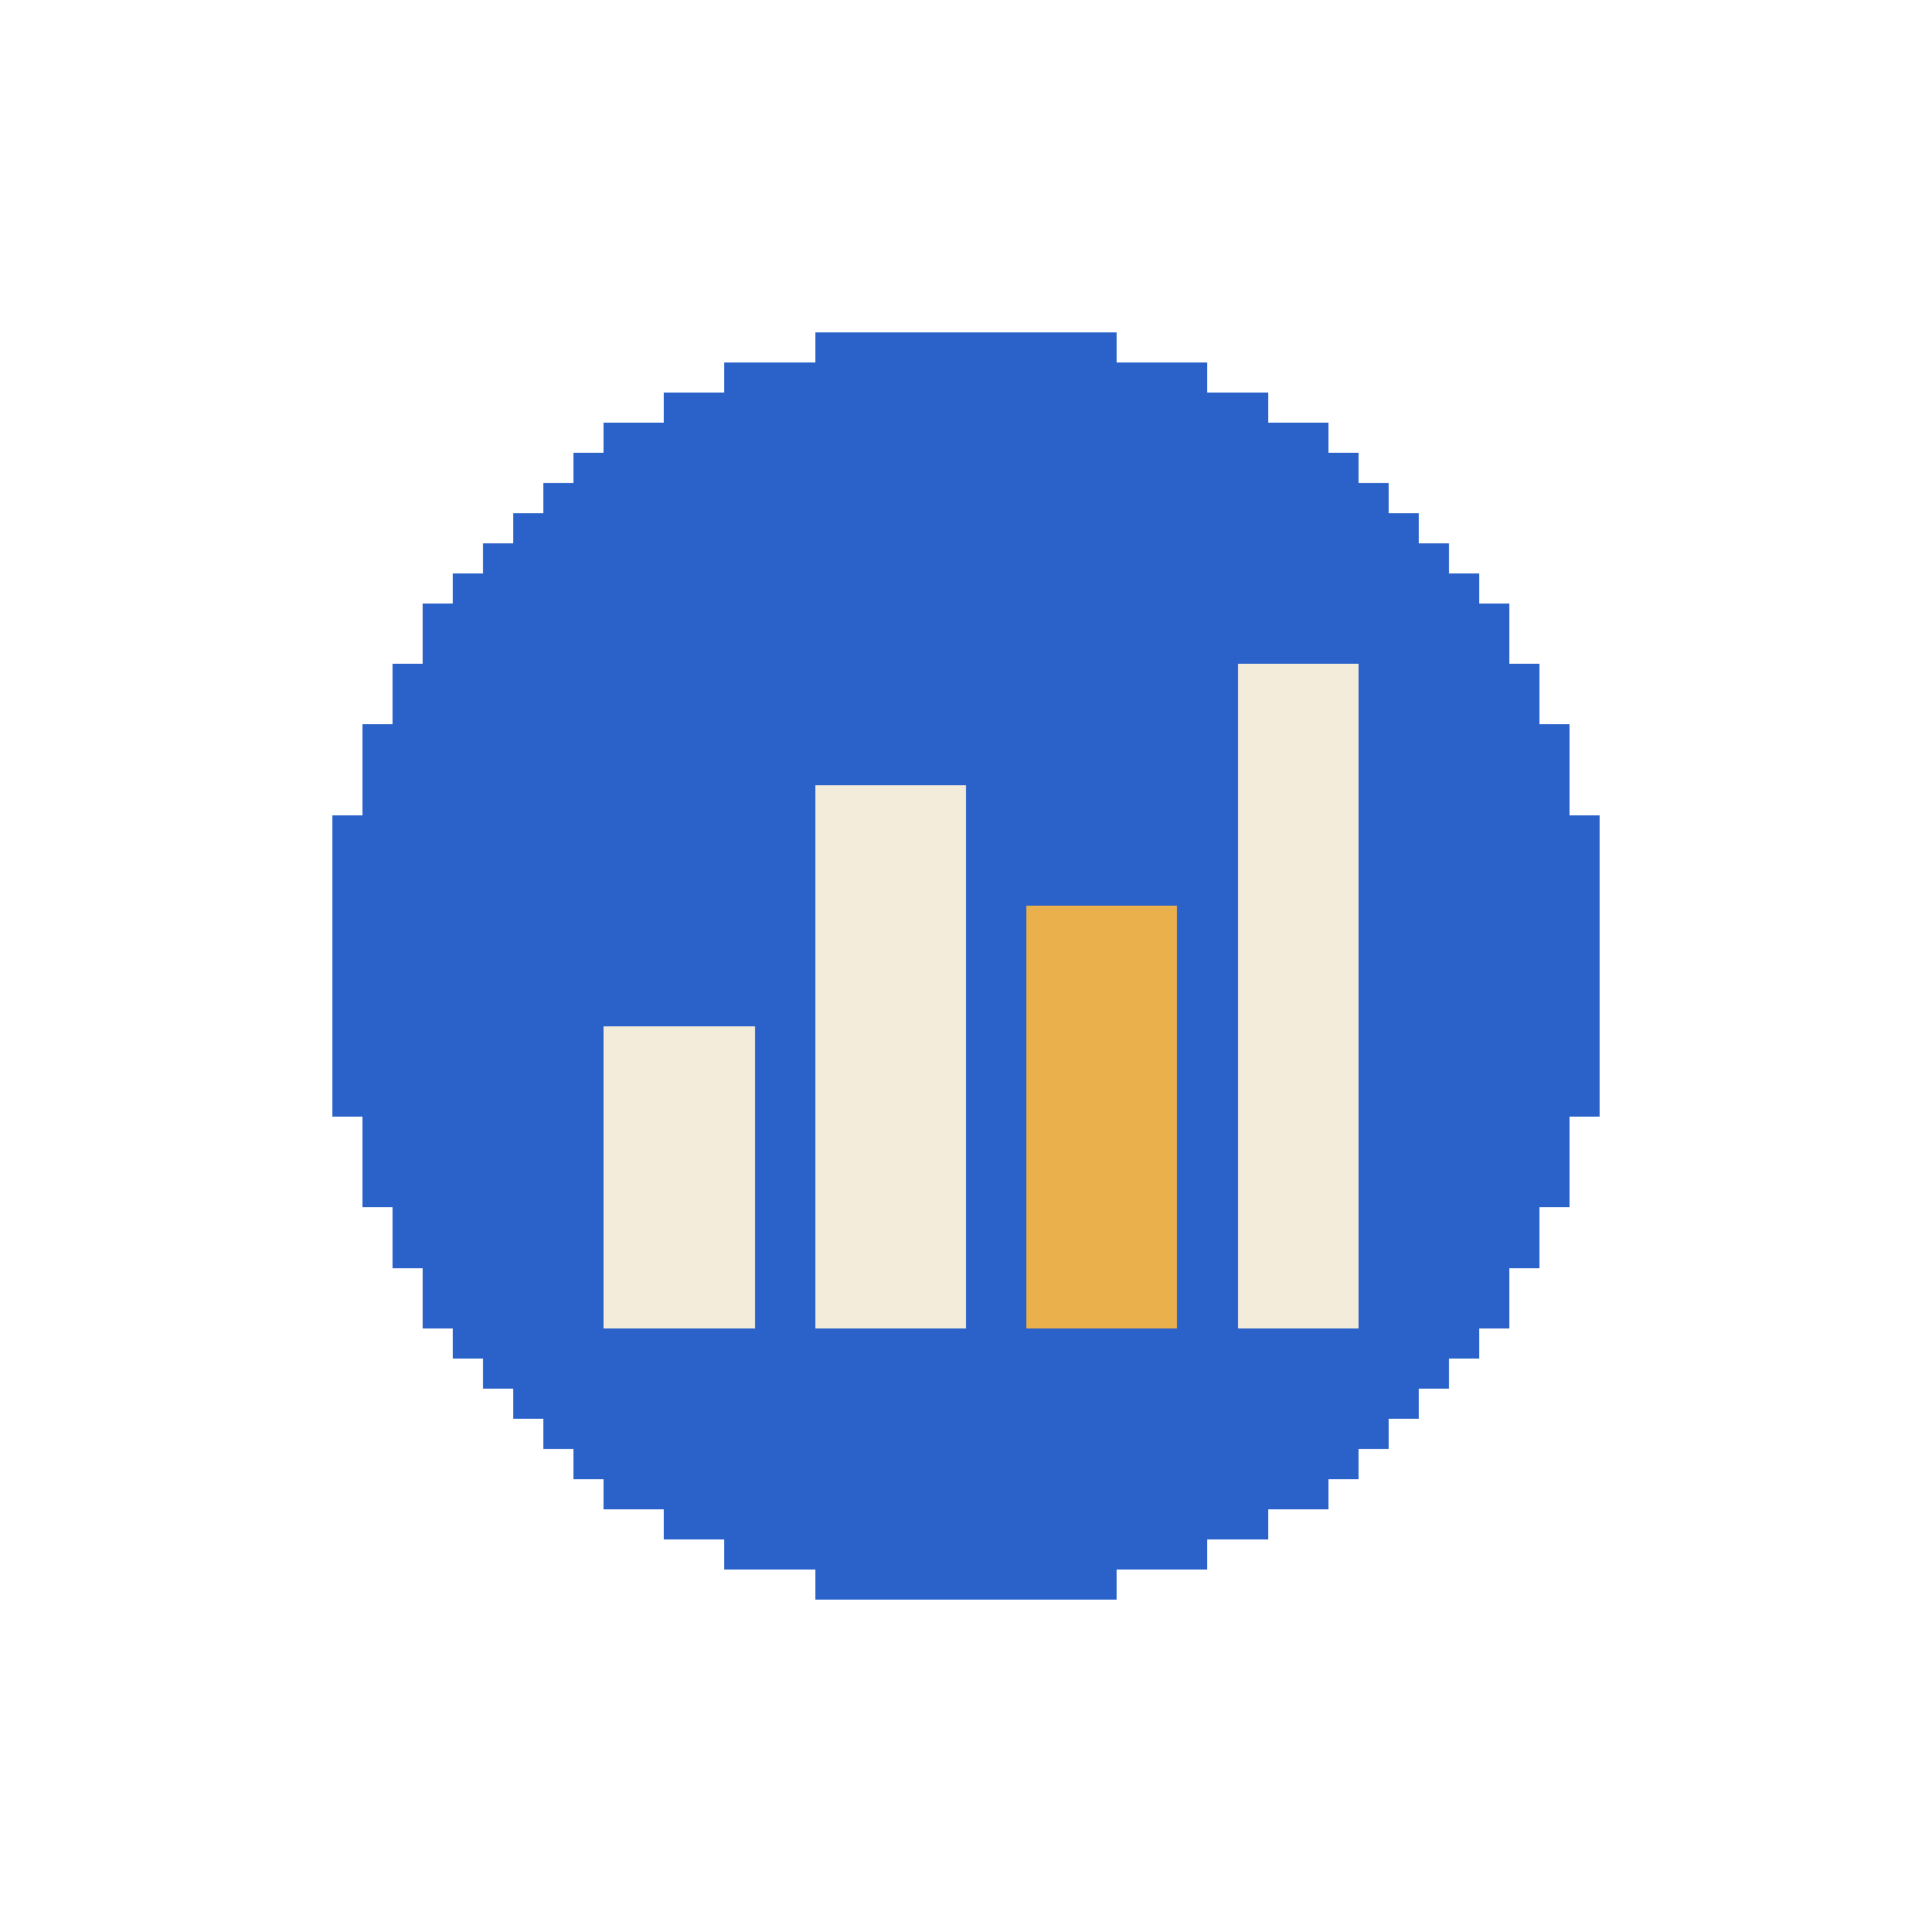
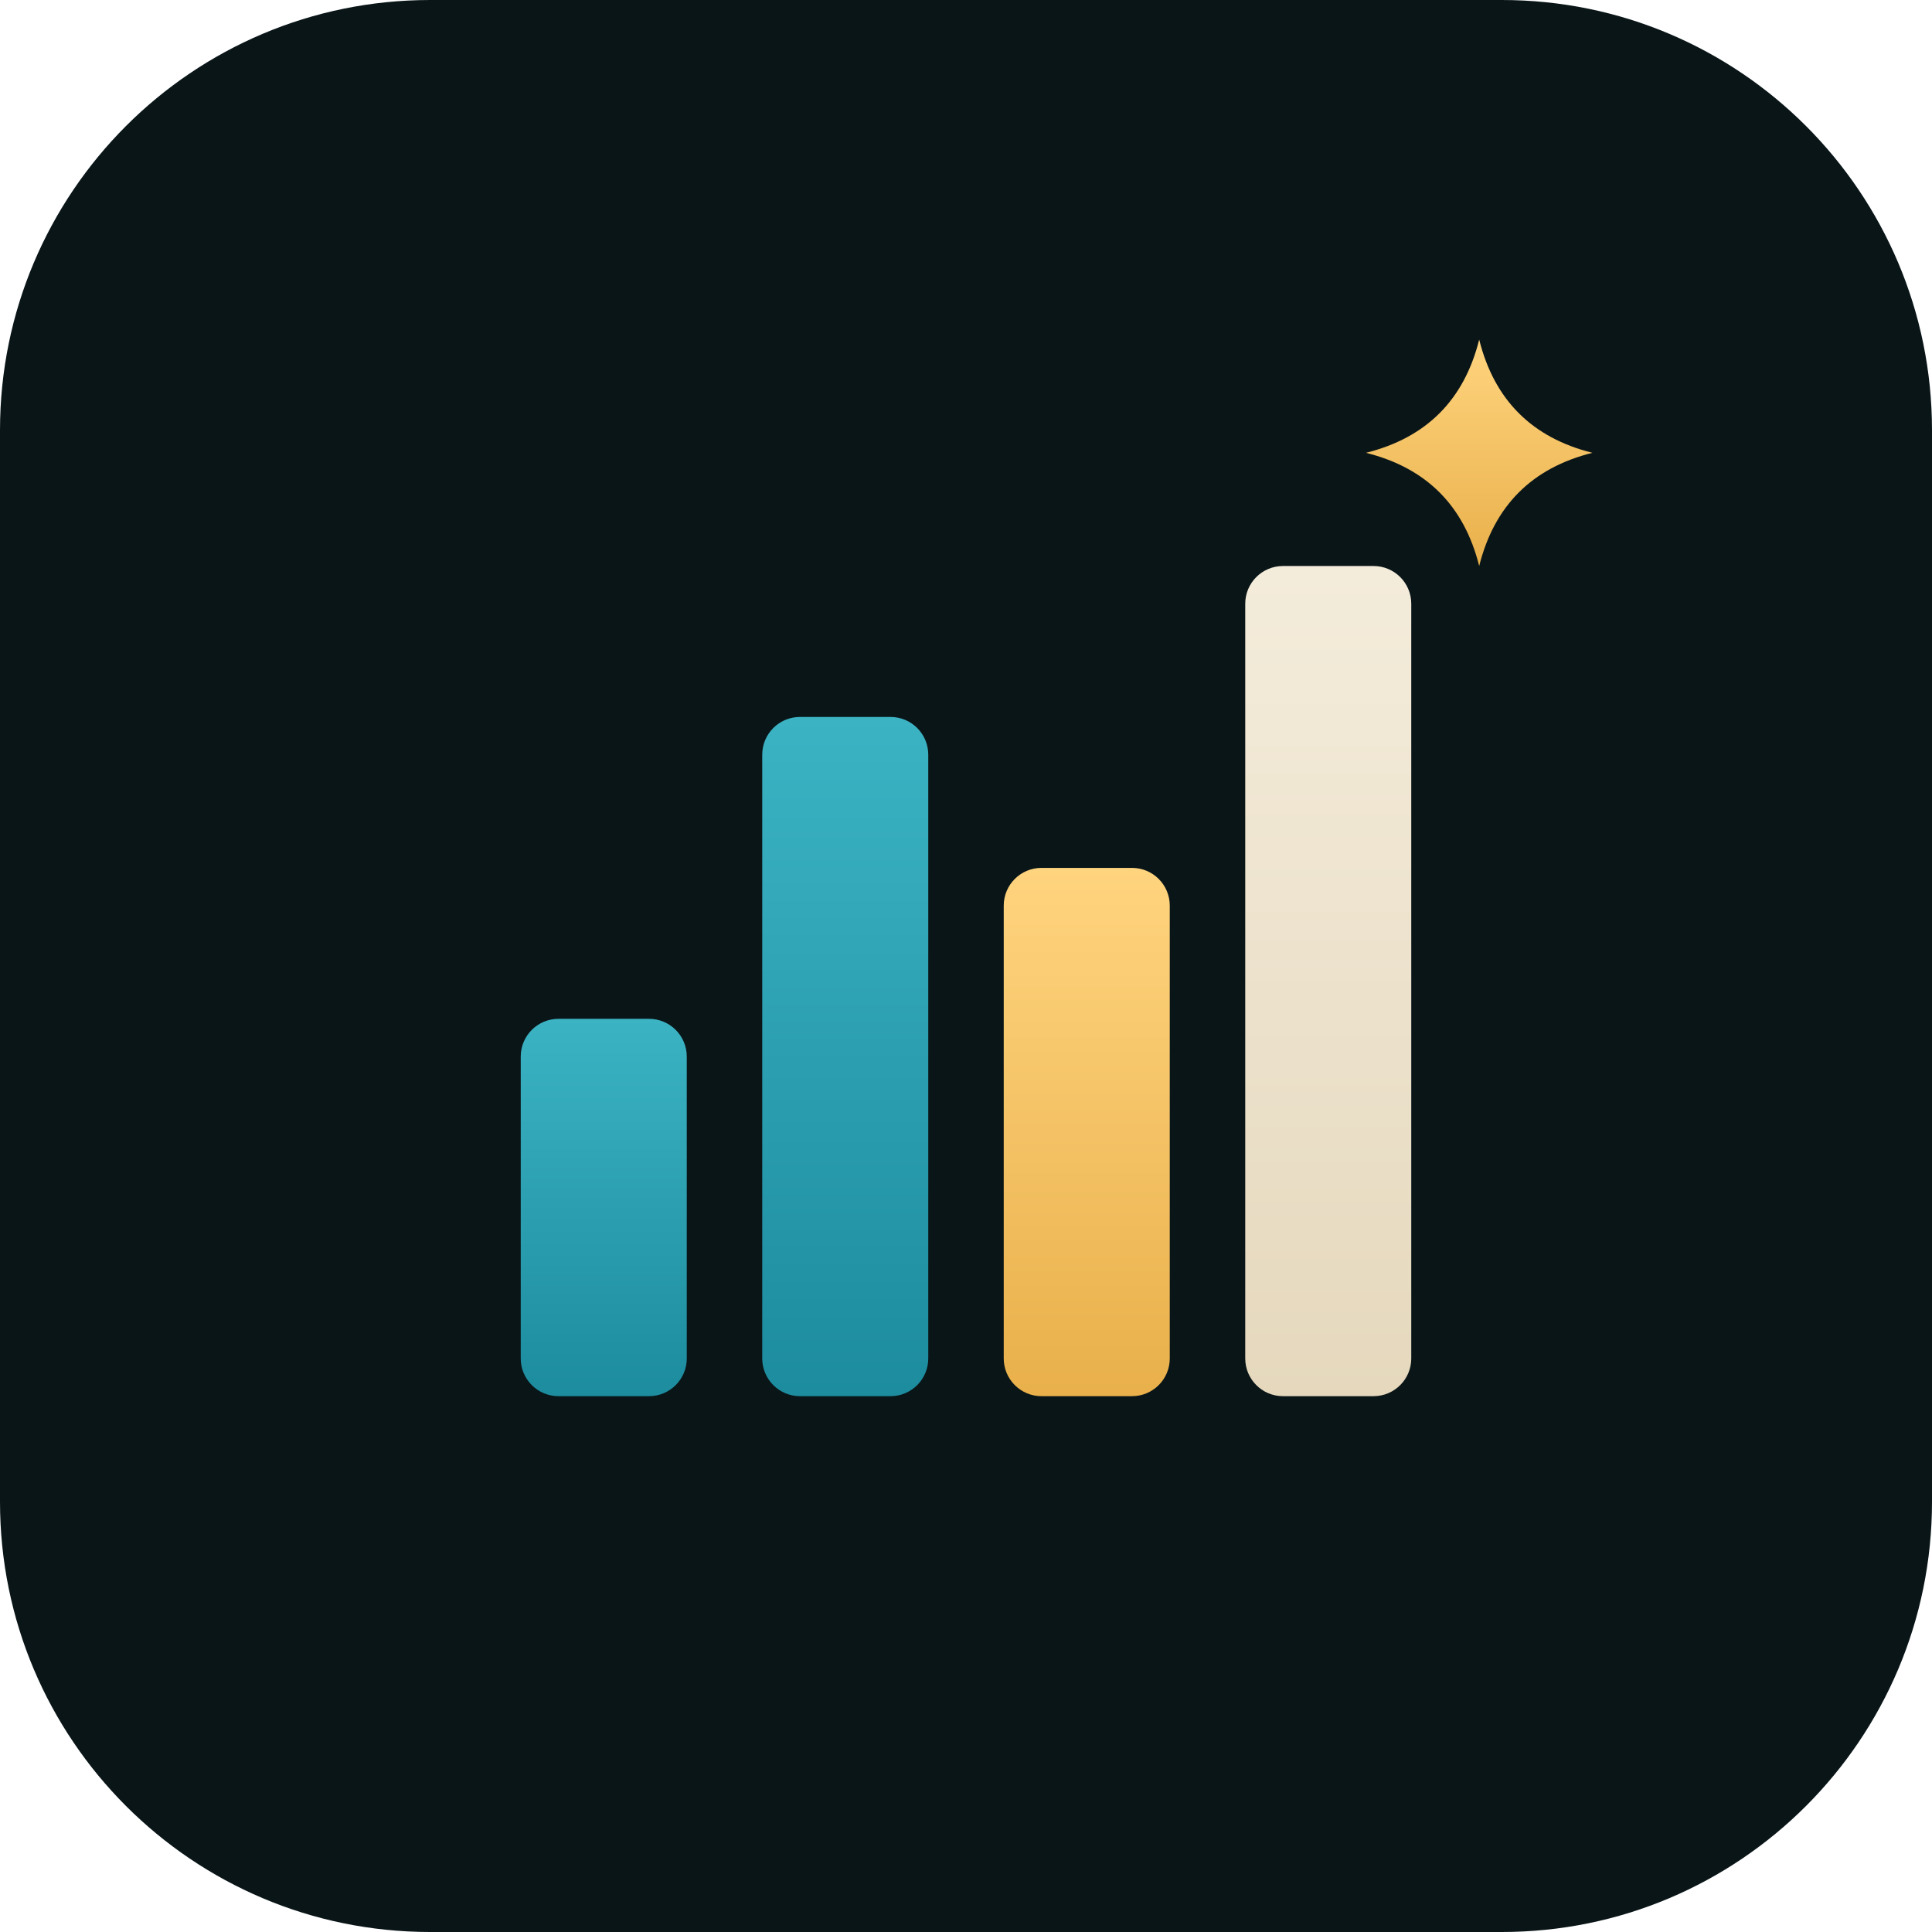
- <svg xmlns="http://www.w3.org/2000/svg" viewBox="0 0 64 64" width="64" height="64" shape-rendering="crispEdges">
-   <rect x="27" y="11" width="10" height="1" fill="#2a62c9" />
-   <rect x="24" y="12" width="16" height="1" fill="#2a62c9" />
-   <rect x="22" y="13" width="20" height="1" fill="#2a62c9" />
-   <rect x="20" y="14" width="24" height="1" fill="#2a62c9" />
-   <rect x="19" y="15" width="26" height="1" fill="#2a62c9" />
-   <rect x="18" y="16" width="28" height="1" fill="#2a62c9" />
-   <rect x="17" y="17" width="30" height="1" fill="#2a62c9" />
-   <rect x="16" y="18" width="32" height="1" fill="#2a62c9" />
-   <rect x="15" y="19" width="34" height="1" fill="#2a62c9" />
-   <rect x="14" y="20" width="36" height="2" fill="#2a62c9" />
-   <rect x="13" y="22" width="38" height="2" fill="#2a62c9" />
-   <rect x="12" y="24" width="40" height="3" fill="#2a62c9" />
-   <rect x="11" y="27" width="42" height="10" fill="#2a62c9" />
-   <rect x="12" y="37" width="40" height="3" fill="#2a62c9" />
-   <rect x="13" y="40" width="38" height="2" fill="#2a62c9" />
-   <rect x="14" y="42" width="36" height="2" fill="#2a62c9" />
-   <rect x="15" y="44" width="34" height="1" fill="#2a62c9" />
-   <rect x="16" y="45" width="32" height="1" fill="#2a62c9" />
-   <rect x="17" y="46" width="30" height="1" fill="#2a62c9" />
-   <rect x="18" y="47" width="28" height="1" fill="#2a62c9" />
-   <rect x="19" y="48" width="26" height="1" fill="#2a62c9" />
-   <rect x="20" y="49" width="24" height="1" fill="#2a62c9" />
-   <rect x="22" y="50" width="20" height="1" fill="#2a62c9" />
-   <rect x="24" y="51" width="16" height="1" fill="#2a62c9" />
-   <rect x="27" y="52" width="10" height="1" fill="#2a62c9" />
-   <rect x="20" y="34" width="5" height="10" fill="#f4ecdb" />
-   <rect x="27" y="26" width="5" height="18" fill="#f4ecdb" />
-   <rect x="34" y="30" width="5" height="14" fill="#e9b04b" />
-   <rect x="41" y="22" width="4" height="22" fill="#f4ecdb" />
+ <svg xmlns="http://www.w3.org/2000/svg" viewBox="0 0 512 512" width="512" height="512">
+   <defs>
+     <linearGradient id="front" x1="0" y1="0" x2="0" y2="1">
+       <stop offset="0" stop-color="#3bb3c3" />
+       <stop offset="1" stop-color="#1c8c9e" />
+     </linearGradient>
+     <linearGradient id="fold" x1="0" y1="0" x2="0" y2="1">
+       <stop offset="0" stop-color="#1c8c9e" />
+       <stop offset="1" stop-color="#116674" />
+     </linearGradient>
+     <linearGradient id="gold" x1="0" y1="0" x2="0" y2="1">
+       <stop offset="0" stop-color="#ffd47e" />
+       <stop offset="1" stop-color="#e9b04b" />
+     </linearGradient>
+     <linearGradient id="page" x1="0" y1="0" x2="0" y2="1">
+       <stop offset="0" stop-color="#f4ecdb" />
+       <stop offset="1" stop-color="#e5d8bd" />
+     </linearGradient>
+   </defs>
+   <rect width="512" height="512" rx="114" fill="#0a1518" />
+   <rect x="138" y="270" width="44" height="100" rx="10" fill="url(#front)" />
+   <rect x="202" y="190" width="44" height="180" rx="10" fill="url(#front)" />
+   <rect x="266" y="230" width="44" height="140" rx="10" fill="url(#gold)" />
+   <rect x="330" y="150" width="44" height="220" rx="10" fill="url(#page)" />
+   <path d="M392 90 Q398 114 422 120Q398 126 392 150Q386 126 362 120Q386 114 392 90Z" fill="url(#gold)" />
</svg>
